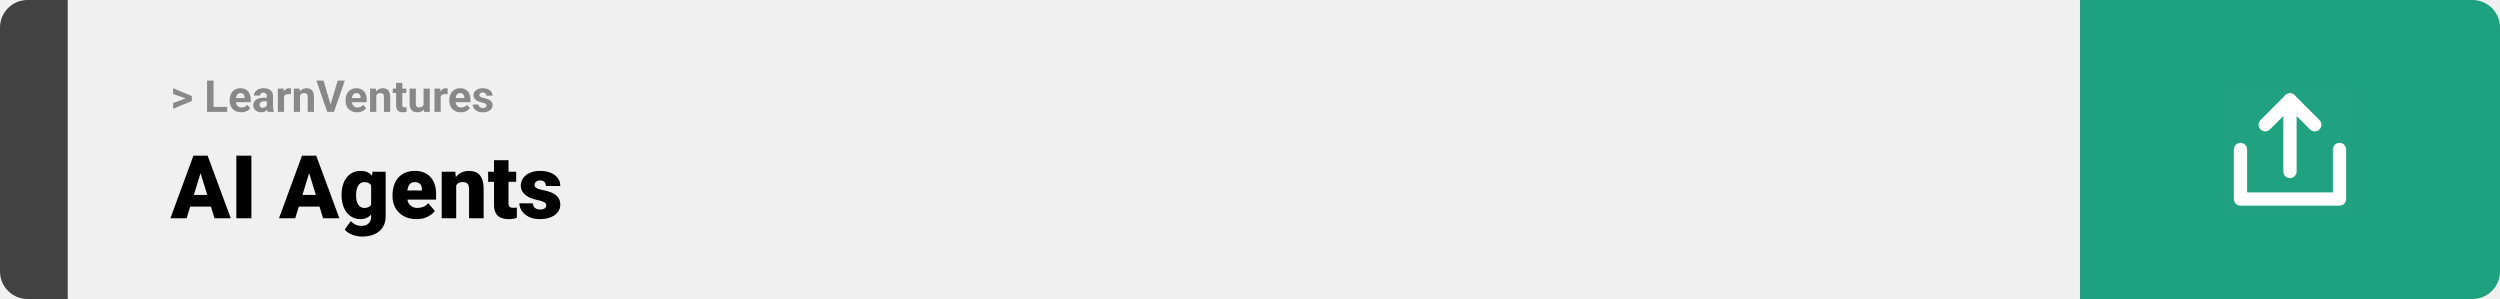
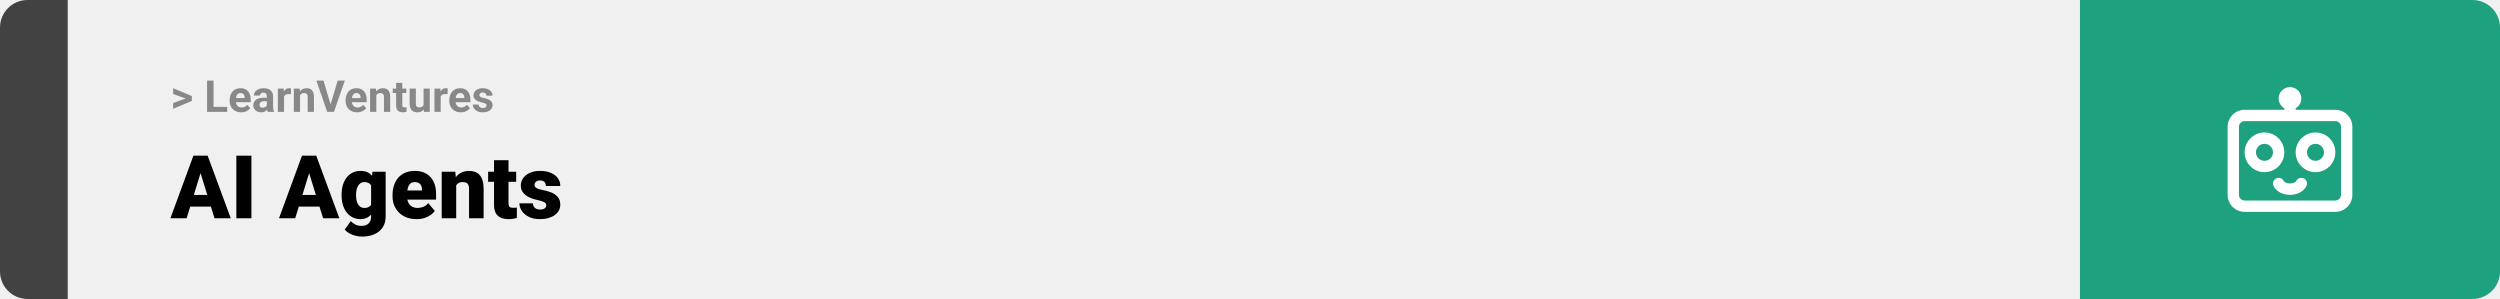
<svg xmlns="http://www.w3.org/2000/svg" width="1363" height="163" viewBox="0 0 1363 163" fill="none">
  <path d="M0 15C0 6.716 6.716 0 15 0H37V163H15C6.716 163 0 156.284 0 148V15Z" fill="#424242" />
  <rect width="1097" height="163" transform="translate(37)" fill="#F0F0F0" />
  <path d="M101.906 53.922L94.394 51.238V48.086L104.602 52.375V54.637L101.906 53.922ZM94.394 56.172L101.918 53.43L104.602 52.785V55.035L94.394 59.324V56.172ZM123.867 58.258V61H115.277V58.258H123.867ZM116.414 43.938V61H112.898V43.938H116.414ZM131.508 61.234C130.523 61.234 129.641 61.078 128.859 60.766C128.078 60.445 127.414 60.004 126.867 59.441C126.328 58.879 125.914 58.227 125.625 57.484C125.336 56.734 125.191 55.938 125.191 55.094V54.625C125.191 53.664 125.328 52.785 125.602 51.988C125.875 51.191 126.266 50.5 126.773 49.914C127.289 49.328 127.914 48.879 128.648 48.566C129.383 48.246 130.211 48.086 131.133 48.086C132.031 48.086 132.828 48.234 133.523 48.531C134.219 48.828 134.801 49.25 135.27 49.797C135.746 50.344 136.105 51 136.348 51.766C136.59 52.523 136.711 53.367 136.711 54.297V55.703H126.633V53.453H133.395V53.195C133.395 52.727 133.309 52.309 133.137 51.941C132.973 51.566 132.723 51.27 132.387 51.051C132.051 50.832 131.621 50.723 131.098 50.723C130.652 50.723 130.27 50.82 129.949 51.016C129.629 51.211 129.367 51.484 129.164 51.836C128.969 52.188 128.82 52.602 128.719 53.078C128.625 53.547 128.578 54.062 128.578 54.625V55.094C128.578 55.602 128.648 56.07 128.789 56.5C128.938 56.93 129.145 57.301 129.41 57.613C129.684 57.926 130.012 58.168 130.395 58.34C130.785 58.512 131.227 58.598 131.719 58.598C132.328 58.598 132.895 58.48 133.418 58.246C133.949 58.004 134.406 57.641 134.789 57.156L136.43 58.938C136.164 59.32 135.801 59.688 135.34 60.039C134.887 60.391 134.34 60.68 133.699 60.906C133.059 61.125 132.328 61.234 131.508 61.234ZM145.477 58.141V52.492C145.477 52.086 145.41 51.738 145.277 51.449C145.145 51.152 144.938 50.922 144.656 50.758C144.383 50.594 144.027 50.512 143.59 50.512C143.215 50.512 142.891 50.578 142.617 50.711C142.344 50.836 142.133 51.02 141.984 51.262C141.836 51.496 141.762 51.773 141.762 52.094H138.387C138.387 51.555 138.512 51.043 138.762 50.559C139.012 50.074 139.375 49.648 139.852 49.281C140.328 48.906 140.895 48.613 141.551 48.402C142.215 48.191 142.957 48.086 143.777 48.086C144.762 48.086 145.637 48.25 146.402 48.578C147.168 48.906 147.77 49.398 148.207 50.055C148.652 50.711 148.875 51.531 148.875 52.516V57.941C148.875 58.637 148.918 59.207 149.004 59.652C149.09 60.09 149.215 60.473 149.379 60.801V61H145.969C145.805 60.656 145.68 60.227 145.594 59.711C145.516 59.188 145.477 58.664 145.477 58.141ZM145.922 53.277L145.945 55.188H144.059C143.613 55.188 143.227 55.238 142.898 55.34C142.57 55.441 142.301 55.586 142.09 55.773C141.879 55.953 141.723 56.164 141.621 56.406C141.527 56.648 141.48 56.914 141.48 57.203C141.48 57.492 141.547 57.754 141.68 57.988C141.812 58.215 142.004 58.395 142.254 58.527C142.504 58.652 142.797 58.715 143.133 58.715C143.641 58.715 144.082 58.613 144.457 58.41C144.832 58.207 145.121 57.957 145.324 57.66C145.535 57.363 145.645 57.082 145.652 56.816L146.543 58.246C146.418 58.566 146.246 58.898 146.027 59.242C145.816 59.586 145.547 59.91 145.219 60.215C144.891 60.512 144.496 60.758 144.035 60.953C143.574 61.141 143.027 61.234 142.395 61.234C141.59 61.234 140.859 61.074 140.203 60.754C139.555 60.426 139.039 59.977 138.656 59.406C138.281 58.828 138.094 58.172 138.094 57.438C138.094 56.773 138.219 56.184 138.469 55.668C138.719 55.152 139.086 54.719 139.57 54.367C140.062 54.008 140.676 53.738 141.41 53.559C142.145 53.371 142.996 53.277 143.965 53.277H145.922ZM154.852 51.086V61H151.477V48.32H154.652L154.852 51.086ZM158.672 48.238L158.613 51.367C158.449 51.344 158.25 51.324 158.016 51.309C157.789 51.285 157.582 51.273 157.395 51.273C156.918 51.273 156.504 51.336 156.152 51.461C155.809 51.578 155.52 51.754 155.285 51.988C155.059 52.223 154.887 52.508 154.77 52.844C154.66 53.18 154.598 53.562 154.582 53.992L153.902 53.781C153.902 52.961 153.984 52.207 154.148 51.52C154.312 50.824 154.551 50.219 154.863 49.703C155.184 49.188 155.574 48.789 156.035 48.508C156.496 48.227 157.023 48.086 157.617 48.086C157.805 48.086 157.996 48.102 158.191 48.133C158.387 48.156 158.547 48.191 158.672 48.238ZM163.57 51.027V61H160.195V48.32H163.359L163.57 51.027ZM163.078 54.215H162.164C162.164 53.277 162.285 52.434 162.527 51.684C162.77 50.926 163.109 50.281 163.547 49.75C163.984 49.211 164.504 48.801 165.105 48.52C165.715 48.23 166.395 48.086 167.145 48.086C167.738 48.086 168.281 48.172 168.773 48.344C169.266 48.516 169.688 48.789 170.039 49.164C170.398 49.539 170.672 50.035 170.859 50.652C171.055 51.27 171.152 52.023 171.152 52.914V61H167.754V52.902C167.754 52.34 167.676 51.902 167.52 51.59C167.363 51.277 167.133 51.059 166.828 50.934C166.531 50.801 166.164 50.734 165.727 50.734C165.273 50.734 164.879 50.824 164.543 51.004C164.215 51.184 163.941 51.434 163.723 51.754C163.512 52.066 163.352 52.434 163.242 52.855C163.133 53.277 163.078 53.73 163.078 54.215ZM180.082 57.438L184.102 43.938H188.016L182.074 61H179.496L180.082 57.438ZM176.379 43.938L180.387 57.438L180.996 61H178.395L172.488 43.938H176.379ZM194.719 61.234C193.734 61.234 192.852 61.078 192.07 60.766C191.289 60.445 190.625 60.004 190.078 59.441C189.539 58.879 189.125 58.227 188.836 57.484C188.547 56.734 188.402 55.938 188.402 55.094V54.625C188.402 53.664 188.539 52.785 188.812 51.988C189.086 51.191 189.477 50.5 189.984 49.914C190.5 49.328 191.125 48.879 191.859 48.566C192.594 48.246 193.422 48.086 194.344 48.086C195.242 48.086 196.039 48.234 196.734 48.531C197.43 48.828 198.012 49.25 198.48 49.797C198.957 50.344 199.316 51 199.559 51.766C199.801 52.523 199.922 53.367 199.922 54.297V55.703H189.844V53.453H196.605V53.195C196.605 52.727 196.52 52.309 196.348 51.941C196.184 51.566 195.934 51.27 195.598 51.051C195.262 50.832 194.832 50.723 194.309 50.723C193.863 50.723 193.48 50.82 193.16 51.016C192.84 51.211 192.578 51.484 192.375 51.836C192.18 52.188 192.031 52.602 191.93 53.078C191.836 53.547 191.789 54.062 191.789 54.625V55.094C191.789 55.602 191.859 56.07 192 56.5C192.148 56.93 192.355 57.301 192.621 57.613C192.895 57.926 193.223 58.168 193.605 58.34C193.996 58.512 194.438 58.598 194.93 58.598C195.539 58.598 196.105 58.48 196.629 58.246C197.16 58.004 197.617 57.641 198 57.156L199.641 58.938C199.375 59.32 199.012 59.688 198.551 60.039C198.098 60.391 197.551 60.68 196.91 60.906C196.27 61.125 195.539 61.234 194.719 61.234ZM205.148 51.027V61H201.773V48.32H204.938L205.148 51.027ZM204.656 54.215H203.742C203.742 53.277 203.863 52.434 204.105 51.684C204.348 50.926 204.688 50.281 205.125 49.75C205.562 49.211 206.082 48.801 206.684 48.52C207.293 48.23 207.973 48.086 208.723 48.086C209.316 48.086 209.859 48.172 210.352 48.344C210.844 48.516 211.266 48.789 211.617 49.164C211.977 49.539 212.25 50.035 212.438 50.652C212.633 51.27 212.73 52.023 212.73 52.914V61H209.332V52.902C209.332 52.34 209.254 51.902 209.098 51.59C208.941 51.277 208.711 51.059 208.406 50.934C208.109 50.801 207.742 50.734 207.305 50.734C206.852 50.734 206.457 50.824 206.121 51.004C205.793 51.184 205.52 51.434 205.301 51.754C205.09 52.066 204.93 52.434 204.82 52.855C204.711 53.277 204.656 53.73 204.656 54.215ZM221.508 48.32V50.711H214.125V48.32H221.508ZM215.953 45.191H219.328V57.18C219.328 57.547 219.375 57.828 219.469 58.023C219.57 58.219 219.719 58.355 219.914 58.434C220.109 58.504 220.355 58.539 220.652 58.539C220.863 58.539 221.051 58.531 221.215 58.516C221.387 58.492 221.531 58.469 221.648 58.445L221.66 60.93C221.371 61.023 221.059 61.098 220.723 61.152C220.387 61.207 220.016 61.234 219.609 61.234C218.867 61.234 218.219 61.113 217.664 60.871C217.117 60.621 216.695 60.223 216.398 59.676C216.102 59.129 215.953 58.41 215.953 57.52V45.191ZM230.93 57.965V48.32H234.305V61H231.129L230.93 57.965ZM231.305 55.363L232.301 55.34C232.301 56.184 232.203 56.969 232.008 57.695C231.812 58.414 231.52 59.039 231.129 59.57C230.738 60.094 230.246 60.504 229.652 60.801C229.059 61.09 228.359 61.234 227.555 61.234C226.938 61.234 226.367 61.148 225.844 60.977C225.328 60.797 224.883 60.52 224.508 60.145C224.141 59.762 223.852 59.273 223.641 58.68C223.438 58.078 223.336 57.355 223.336 56.512V48.32H226.711V56.535C226.711 56.91 226.754 57.227 226.84 57.484C226.934 57.742 227.062 57.953 227.227 58.117C227.391 58.281 227.582 58.398 227.801 58.469C228.027 58.539 228.277 58.574 228.551 58.574C229.246 58.574 229.793 58.434 230.191 58.152C230.598 57.871 230.883 57.488 231.047 57.004C231.219 56.512 231.305 55.965 231.305 55.363ZM240.258 51.086V61H236.883V48.32H240.059L240.258 51.086ZM244.078 48.238L244.02 51.367C243.855 51.344 243.656 51.324 243.422 51.309C243.195 51.285 242.988 51.273 242.801 51.273C242.324 51.273 241.91 51.336 241.559 51.461C241.215 51.578 240.926 51.754 240.691 51.988C240.465 52.223 240.293 52.508 240.176 52.844C240.066 53.18 240.004 53.562 239.988 53.992L239.309 53.781C239.309 52.961 239.391 52.207 239.555 51.52C239.719 50.824 239.957 50.219 240.27 49.703C240.59 49.188 240.98 48.789 241.441 48.508C241.902 48.227 242.43 48.086 243.023 48.086C243.211 48.086 243.402 48.102 243.598 48.133C243.793 48.156 243.953 48.191 244.078 48.238ZM251.273 61.234C250.289 61.234 249.406 61.078 248.625 60.766C247.844 60.445 247.18 60.004 246.633 59.441C246.094 58.879 245.68 58.227 245.391 57.484C245.102 56.734 244.957 55.938 244.957 55.094V54.625C244.957 53.664 245.094 52.785 245.367 51.988C245.641 51.191 246.031 50.5 246.539 49.914C247.055 49.328 247.68 48.879 248.414 48.566C249.148 48.246 249.977 48.086 250.898 48.086C251.797 48.086 252.594 48.234 253.289 48.531C253.984 48.828 254.566 49.25 255.035 49.797C255.512 50.344 255.871 51 256.113 51.766C256.355 52.523 256.477 53.367 256.477 54.297V55.703H246.398V53.453H253.16V53.195C253.16 52.727 253.074 52.309 252.902 51.941C252.738 51.566 252.488 51.27 252.152 51.051C251.816 50.832 251.387 50.723 250.863 50.723C250.418 50.723 250.035 50.82 249.715 51.016C249.395 51.211 249.133 51.484 248.93 51.836C248.734 52.188 248.586 52.602 248.484 53.078C248.391 53.547 248.344 54.062 248.344 54.625V55.094C248.344 55.602 248.414 56.07 248.555 56.5C248.703 56.93 248.91 57.301 249.176 57.613C249.449 57.926 249.777 58.168 250.16 58.34C250.551 58.512 250.992 58.598 251.484 58.598C252.094 58.598 252.66 58.48 253.184 58.246C253.715 58.004 254.172 57.641 254.555 57.156L256.195 58.938C255.93 59.32 255.566 59.688 255.105 60.039C254.652 60.391 254.105 60.68 253.465 60.906C252.824 61.125 252.094 61.234 251.273 61.234ZM265.254 57.496C265.254 57.254 265.184 57.035 265.043 56.84C264.902 56.645 264.641 56.465 264.258 56.301C263.883 56.129 263.34 55.973 262.629 55.832C261.988 55.691 261.391 55.516 260.836 55.305C260.289 55.086 259.812 54.824 259.406 54.52C259.008 54.215 258.695 53.855 258.469 53.441C258.242 53.02 258.129 52.539 258.129 52C258.129 51.469 258.242 50.969 258.469 50.5C258.703 50.031 259.035 49.617 259.465 49.258C259.902 48.891 260.434 48.605 261.059 48.402C261.691 48.191 262.402 48.086 263.191 48.086C264.293 48.086 265.238 48.262 266.027 48.613C266.824 48.965 267.434 49.449 267.855 50.066C268.285 50.676 268.5 51.371 268.5 52.152H265.125C265.125 51.824 265.055 51.531 264.914 51.273C264.781 51.008 264.57 50.801 264.281 50.652C264 50.496 263.633 50.418 263.18 50.418C262.805 50.418 262.48 50.484 262.207 50.617C261.934 50.742 261.723 50.914 261.574 51.133C261.434 51.344 261.363 51.578 261.363 51.836C261.363 52.031 261.402 52.207 261.48 52.363C261.566 52.512 261.703 52.648 261.891 52.773C262.078 52.898 262.32 53.016 262.617 53.125C262.922 53.227 263.297 53.32 263.742 53.406C264.656 53.594 265.473 53.84 266.191 54.145C266.91 54.441 267.48 54.848 267.902 55.363C268.324 55.871 268.535 56.539 268.535 57.367C268.535 57.93 268.41 58.445 268.16 58.914C267.91 59.383 267.551 59.793 267.082 60.145C266.613 60.488 266.051 60.758 265.395 60.953C264.746 61.141 264.016 61.234 263.203 61.234C262.023 61.234 261.023 61.023 260.203 60.602C259.391 60.18 258.773 59.645 258.352 58.996C257.938 58.34 257.73 57.668 257.73 56.98H260.93C260.945 57.441 261.062 57.812 261.281 58.094C261.508 58.375 261.793 58.578 262.137 58.703C262.488 58.828 262.867 58.891 263.273 58.891C263.711 58.891 264.074 58.832 264.363 58.715C264.652 58.59 264.871 58.426 265.02 58.223C265.176 58.012 265.254 57.77 265.254 57.496Z" fill="#888888" />
  <path d="M110.062 92.047L101.742 119H92.906L105.445 84.875H111.047L110.062 92.047ZM116.953 119L108.609 92.047L107.531 84.875H113.203L125.812 119H116.953ZM116.625 106.273V112.625H99.117V106.273H116.625ZM137.062 84.875V119H128.859V84.875H137.062ZM169.266 92.047L160.945 119H152.109L164.648 84.875H170.25L169.266 92.047ZM176.156 119L167.812 92.047L166.734 84.875H172.406L185.016 119H176.156ZM175.828 106.273V112.625H158.32V106.273H175.828ZM203.086 93.641H210.258V118.016C210.258 120.359 209.719 122.344 208.641 123.969C207.562 125.609 206.055 126.852 204.117 127.695C202.195 128.555 199.945 128.984 197.367 128.984C196.227 128.984 195.062 128.836 193.875 128.539C192.688 128.258 191.578 127.836 190.547 127.273C189.516 126.711 188.648 126.016 187.945 125.188L191.25 120.547C191.891 121.266 192.695 121.875 193.664 122.375C194.633 122.891 195.773 123.148 197.086 123.148C198.227 123.148 199.18 122.945 199.945 122.539C200.727 122.133 201.32 121.539 201.727 120.758C202.133 119.992 202.336 119.062 202.336 117.969V99.641L203.086 93.641ZM186.234 106.625V106.133C186.234 104.211 186.469 102.461 186.938 100.883C187.422 99.289 188.109 97.922 189 96.781C189.906 95.625 191 94.734 192.281 94.109C193.562 93.484 195.008 93.172 196.617 93.172C198.352 93.172 199.773 93.508 200.883 94.18C202.008 94.836 202.906 95.758 203.578 96.945C204.266 98.133 204.797 99.523 205.172 101.117C205.562 102.695 205.891 104.398 206.156 106.227V106.812C205.891 108.531 205.523 110.156 205.055 111.688C204.602 113.203 204.008 114.547 203.273 115.719C202.539 116.891 201.617 117.812 200.508 118.484C199.414 119.141 198.102 119.469 196.57 119.469C194.977 119.469 193.539 119.148 192.258 118.508C190.992 117.867 189.906 116.969 189 115.812C188.109 114.656 187.422 113.297 186.938 111.734C186.469 110.172 186.234 108.469 186.234 106.625ZM194.133 106.133V106.625C194.133 107.578 194.219 108.461 194.391 109.273C194.578 110.086 194.859 110.805 195.234 111.43C195.609 112.039 196.07 112.516 196.617 112.859C197.18 113.203 197.836 113.375 198.586 113.375C199.727 113.375 200.648 113.133 201.352 112.648C202.055 112.164 202.562 111.477 202.875 110.586C203.188 109.695 203.32 108.648 203.273 107.445V105.594C203.305 104.562 203.234 103.656 203.062 102.875C202.891 102.078 202.617 101.414 202.242 100.883C201.883 100.352 201.398 99.953 200.789 99.688C200.195 99.406 199.477 99.266 198.633 99.266C197.898 99.266 197.25 99.438 196.688 99.781C196.125 100.125 195.656 100.609 195.281 101.234C194.906 101.844 194.617 102.57 194.414 103.414C194.227 104.242 194.133 105.148 194.133 106.133ZM227.086 119.469C225.023 119.469 223.18 119.148 221.555 118.508C219.93 117.852 218.555 116.953 217.43 115.812C216.32 114.672 215.469 113.359 214.875 111.875C214.297 110.391 214.008 108.82 214.008 107.164V106.273C214.008 104.414 214.266 102.695 214.781 101.117C215.297 99.523 216.062 98.133 217.078 96.945C218.094 95.758 219.367 94.836 220.898 94.18C222.43 93.508 224.211 93.172 226.242 93.172C228.039 93.172 229.648 93.461 231.07 94.039C232.492 94.617 233.695 95.445 234.68 96.523C235.68 97.602 236.438 98.906 236.953 100.438C237.484 101.969 237.75 103.688 237.75 105.594V108.805H217.031V103.859H230.039V103.25C230.055 102.406 229.906 101.688 229.594 101.094C229.297 100.5 228.859 100.047 228.281 99.734C227.703 99.422 227 99.266 226.172 99.266C225.312 99.266 224.602 99.453 224.039 99.828C223.492 100.203 223.062 100.719 222.75 101.375C222.453 102.016 222.242 102.758 222.117 103.602C221.992 104.445 221.93 105.336 221.93 106.273V107.164C221.93 108.102 222.055 108.953 222.305 109.719C222.57 110.484 222.945 111.141 223.43 111.688C223.93 112.219 224.523 112.633 225.211 112.93C225.914 113.227 226.711 113.375 227.602 113.375C228.68 113.375 229.742 113.172 230.789 112.766C231.836 112.359 232.734 111.688 233.484 110.75L237.07 115.016C236.555 115.75 235.82 116.461 234.867 117.148C233.93 117.836 232.805 118.398 231.492 118.836C230.18 119.258 228.711 119.469 227.086 119.469ZM248.719 99.055V119H240.82V93.641H248.227L248.719 99.055ZM247.781 105.453L245.93 105.5C245.93 103.562 246.164 101.836 246.633 100.32C247.102 98.789 247.766 97.492 248.625 96.43C249.484 95.367 250.508 94.562 251.695 94.016C252.898 93.453 254.234 93.172 255.703 93.172C256.875 93.172 257.945 93.344 258.914 93.688C259.898 94.031 260.742 94.586 261.445 95.352C262.164 96.117 262.711 97.133 263.086 98.398C263.477 99.648 263.672 101.195 263.672 103.039V119H255.727V103.016C255.727 102 255.586 101.227 255.305 100.695C255.023 100.148 254.617 99.773 254.086 99.57C253.555 99.367 252.906 99.266 252.141 99.266C251.328 99.266 250.641 99.422 250.078 99.734C249.516 100.047 249.062 100.484 248.719 101.047C248.391 101.594 248.148 102.242 247.992 102.992C247.852 103.742 247.781 104.562 247.781 105.453ZM281.414 93.641V99.125H266.133V93.641H281.414ZM269.344 87.336H277.242V110.727C277.242 111.398 277.32 111.922 277.477 112.297C277.633 112.656 277.898 112.914 278.273 113.07C278.664 113.211 279.18 113.281 279.82 113.281C280.273 113.281 280.648 113.273 280.945 113.258C281.242 113.227 281.523 113.188 281.789 113.141V118.789C281.117 119.008 280.414 119.172 279.68 119.281C278.945 119.406 278.164 119.469 277.336 119.469C275.648 119.469 274.203 119.203 273 118.672C271.812 118.141 270.906 117.305 270.281 116.164C269.656 115.023 269.344 113.539 269.344 111.711V87.336ZM297.844 111.875C297.844 111.438 297.695 111.062 297.398 110.75C297.117 110.422 296.617 110.125 295.898 109.859C295.18 109.578 294.172 109.297 292.875 109.016C291.641 108.75 290.477 108.398 289.383 107.961C288.305 107.523 287.359 106.992 286.547 106.367C285.734 105.742 285.094 105 284.625 104.141C284.172 103.281 283.945 102.297 283.945 101.188C283.945 100.109 284.172 99.094 284.625 98.141C285.094 97.172 285.773 96.32 286.664 95.586C287.57 94.836 288.672 94.25 289.969 93.828C291.266 93.391 292.742 93.172 294.398 93.172C296.68 93.172 298.648 93.523 300.305 94.227C301.961 94.914 303.234 95.883 304.125 97.133C305.031 98.367 305.484 99.797 305.484 101.422H297.586C297.586 100.781 297.477 100.234 297.258 99.781C297.055 99.328 296.719 98.984 296.25 98.75C295.781 98.5 295.156 98.375 294.375 98.375C293.828 98.375 293.328 98.477 292.875 98.68C292.438 98.883 292.086 99.164 291.82 99.523C291.555 99.883 291.422 100.305 291.422 100.789C291.422 101.133 291.5 101.445 291.656 101.727C291.828 101.992 292.086 102.242 292.43 102.477C292.773 102.695 293.211 102.898 293.742 103.086C294.273 103.258 294.914 103.414 295.664 103.555C297.367 103.867 298.961 104.312 300.445 104.891C301.93 105.469 303.133 106.289 304.055 107.352C304.992 108.414 305.461 109.844 305.461 111.641C305.461 112.766 305.203 113.805 304.688 114.758C304.172 115.695 303.43 116.523 302.461 117.242C301.492 117.945 300.328 118.492 298.969 118.883C297.609 119.273 296.078 119.469 294.375 119.469C291.953 119.469 289.906 119.039 288.234 118.18C286.562 117.305 285.297 116.211 284.438 114.898C283.594 113.57 283.172 112.227 283.172 110.867H290.531C290.562 111.648 290.75 112.289 291.094 112.789C291.453 113.289 291.93 113.656 292.523 113.891C293.117 114.125 293.805 114.242 294.586 114.242C295.305 114.242 295.898 114.141 296.367 113.938C296.852 113.734 297.219 113.461 297.469 113.117C297.719 112.758 297.844 112.344 297.844 111.875Z" fill="black" />
  <path d="M1134 0H1348C1356.28 0 1363 6.716 1363 15V148C1363 156.284 1356.28 163 1348 163H1134V0Z" fill="#1EA17F" />
-   <path d="M1212.5 117.5L1212.5 45.5L1284.5 45.5L1284.5 117.5L1212.5 117.5Z" fill="white" fill-opacity="0.01" />
-   <path d="M1221.5 81.513L1221.5 108.5L1275.5 108.5L1275.5 81.5" stroke="white" stroke-width="7.24" stroke-linecap="round" stroke-linejoin="round" />
-   <path d="M1262 68L1248.5 54.5L1235 68" stroke="white" stroke-width="7.24" stroke-linecap="round" stroke-linejoin="round" />
-   <path d="M1248.49 93.5L1248.49 54.5" stroke="white" stroke-width="7.24" stroke-linecap="round" stroke-linejoin="round" />
+   <path fill-rule="evenodd" clip-rule="evenodd" d="M1254.68 53.682C1254.68 55.97 1253.44 57.968 1251.59 59.037V59.864H1273.23C1278.35 59.864 1282.5 64.015 1282.5 69.136V106.227C1282.5 111.349 1278.35 115.5 1273.23 115.5H1223.77C1218.65 115.5 1214.5 111.349 1214.5 106.227V69.136C1214.5 64.015 1218.65 59.864 1223.77 59.864H1245.41V59.037C1243.56 57.968 1242.32 55.97 1242.32 53.682C1242.32 50.268 1245.09 47.5 1248.5 47.5C1251.91 47.5 1254.68 50.268 1254.68 53.682ZM1223.77 66.046H1245.41H1251.59H1273.23C1274.93 66.046 1276.32 67.429 1276.32 69.136V106.227C1276.32 107.934 1274.93 109.318 1273.23 109.318H1223.77C1222.07 109.318 1220.68 107.934 1220.68 106.227V69.136C1220.68 67.429 1222.07 66.046 1223.77 66.046ZM1257.77 83.046C1257.77 80.485 1259.85 78.409 1262.41 78.409C1264.97 78.409 1267.05 80.485 1267.05 83.046C1267.05 85.606 1264.97 87.682 1262.41 87.682C1259.85 87.682 1257.77 85.606 1257.77 83.046ZM1262.41 72.227C1256.43 72.227 1251.59 77.071 1251.59 83.046C1251.59 89.02 1256.43 93.864 1262.41 93.864C1268.38 93.864 1273.23 89.02 1273.23 83.046C1273.23 77.071 1268.38 72.227 1262.41 72.227ZM1234.59 78.409C1232.03 78.409 1229.95 80.485 1229.95 83.046C1229.95 85.606 1232.03 87.682 1234.59 87.682C1237.15 87.682 1239.23 85.606 1239.23 83.046C1239.23 80.485 1237.15 78.409 1234.59 78.409ZM1223.77 83.046C1223.77 77.071 1228.62 72.227 1234.59 72.227C1240.57 72.227 1245.41 77.071 1245.41 83.046C1245.41 89.02 1240.57 93.864 1234.59 93.864C1228.62 93.864 1223.77 89.02 1223.77 83.046ZM1245.08 98.663C1244.32 97.136 1242.46 96.517 1240.94 97.281C1239.41 98.044 1238.79 99.901 1239.55 101.428C1241.33 104.982 1245.35 106.227 1248.5 106.227C1251.65 106.227 1255.67 104.982 1257.45 101.428C1258.21 99.901 1257.59 98.044 1256.06 97.281C1254.54 96.517 1252.68 97.136 1251.92 98.663C1251.63 99.23 1250.51 100.045 1248.5 100.045C1246.49 100.045 1245.37 99.23 1245.08 98.663Z" fill="white" />
</svg>
